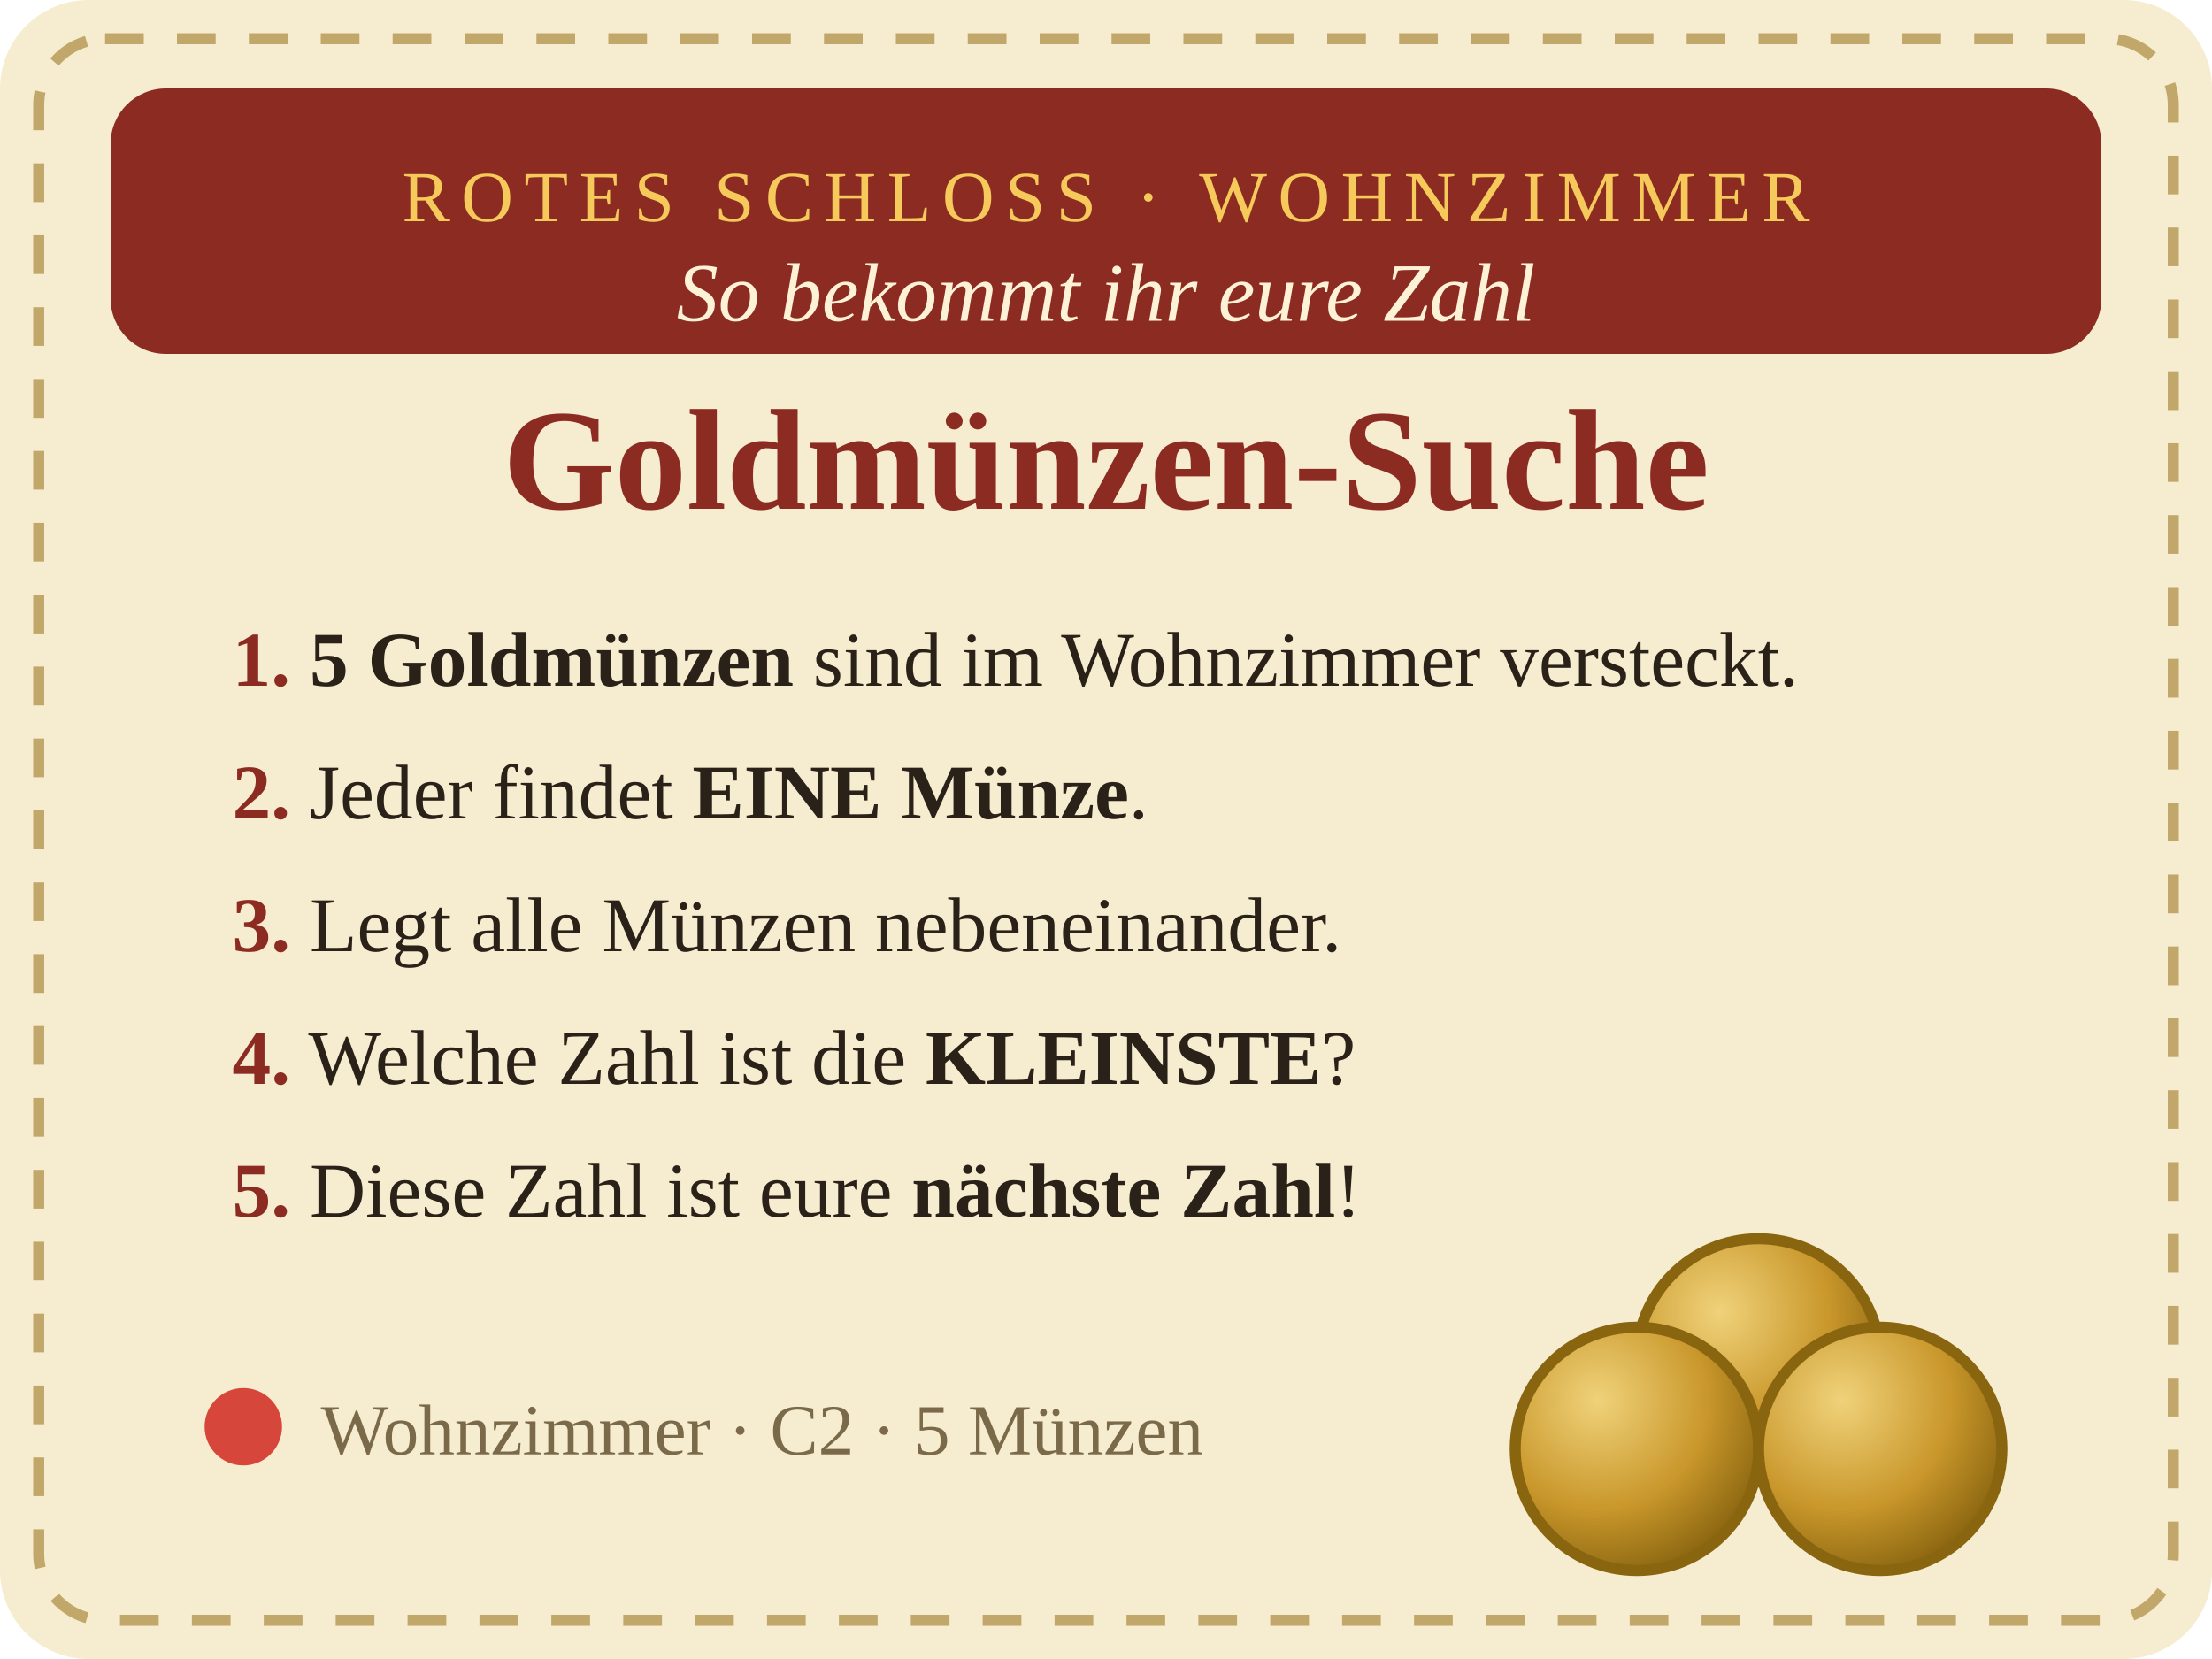
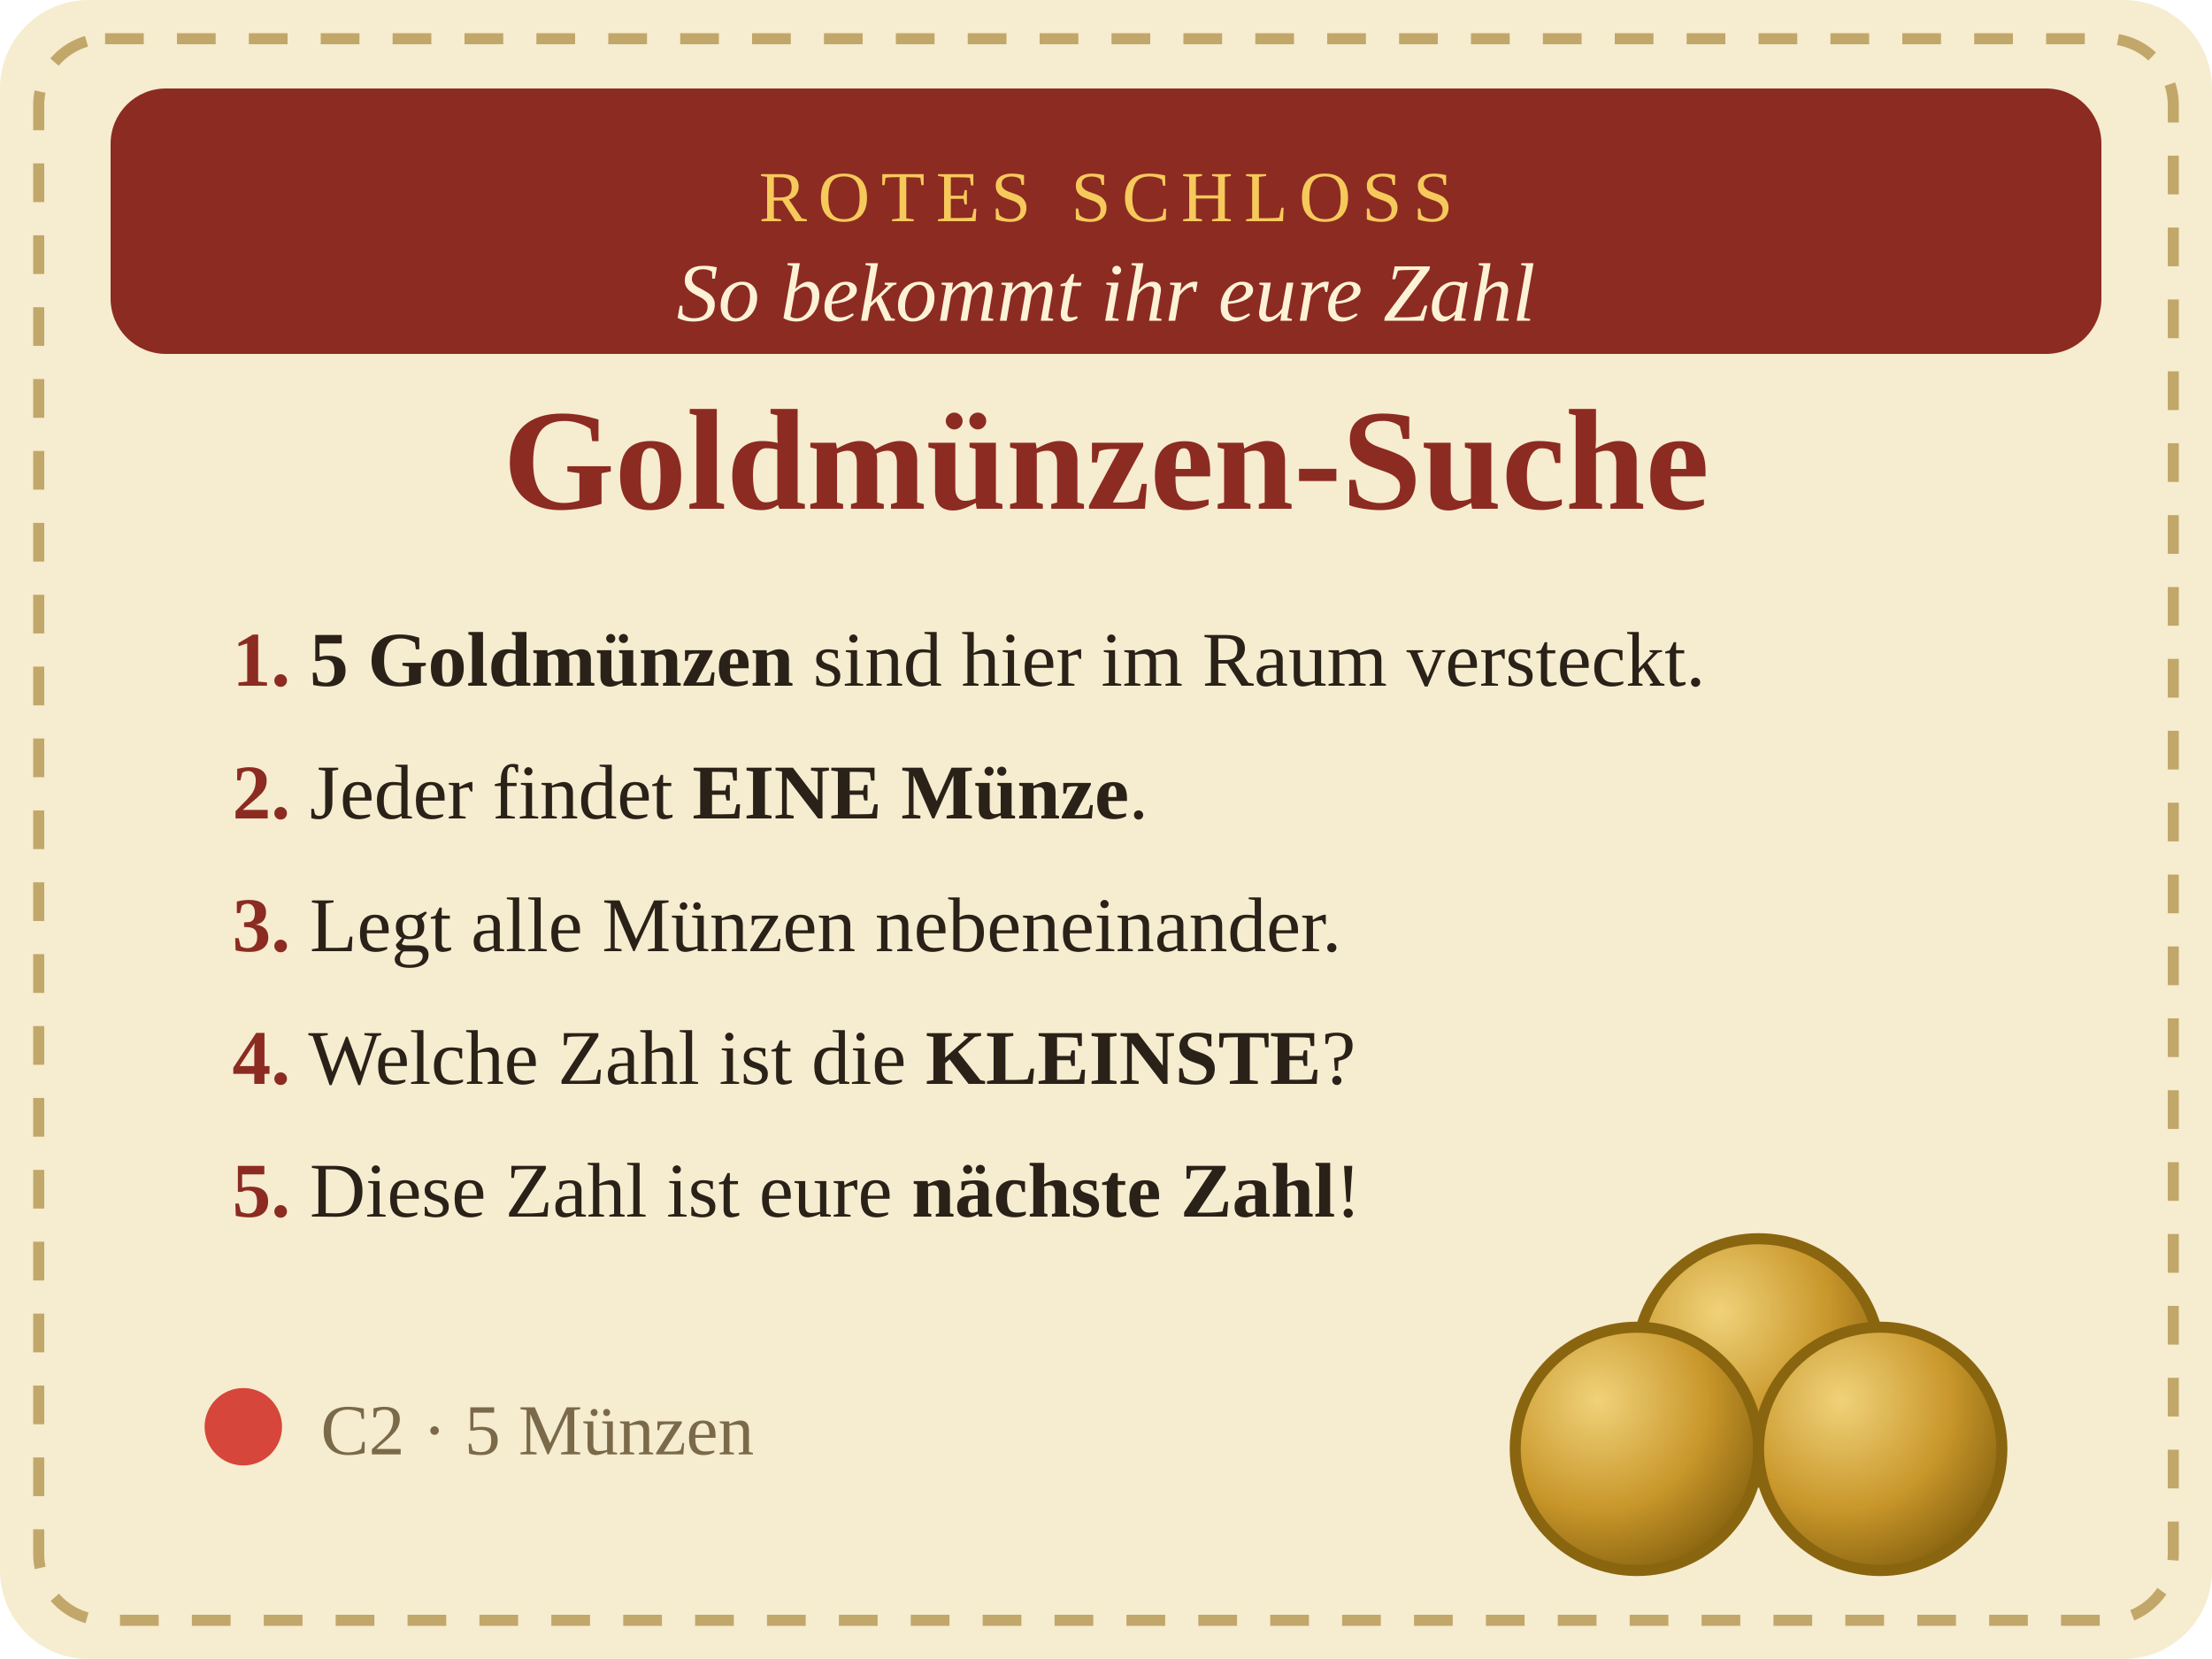
<svg xmlns="http://www.w3.org/2000/svg" viewBox="0 0 400 300" width="100mm" height="75mm" font-family="Georgia, 'Times New Roman', serif">
  <defs>
    <radialGradient id="c2-00-coin" cx="34%" cy="30%" r="75%">
      <stop offset="0" stop-color="#f0d27a" />
      <stop offset="0.6" stop-color="#c9972b" />
      <stop offset="1" stop-color="#8a6510" />
    </radialGradient>
  </defs>
  <rect x="0" y="0" width="400" height="300" rx="16" fill="#f6eccf" />
  <rect x="7" y="7" width="386" height="286" rx="12" fill="none" stroke="#c2a76a" stroke-width="2" stroke-dasharray="7 6" />
  <rect x="20" y="16" width="360" height="48" rx="10" fill="#8c2b22" />
-   <text x="200" y="40" text-anchor="middle" fill="#f6c95b" font-size="13" letter-spacing="2">ROTES SCHLOSS · WOHNZIMMER</text>
+   <text x="200" y="40" text-anchor="middle" fill="#f6c95b" font-size="13" letter-spacing="2">ROTES SCHLOSS</text>
  <text x="200" y="58" text-anchor="middle" fill="#fdf2d6" font-size="15" font-style="italic">So bekommt ihr eure Zahl</text>
  <text x="200" y="92" text-anchor="middle" fill="#8c2b22" font-size="26" font-weight="700">Goldmünzen-Suche</text>
  <g fill="#2a2118" font-size="14">
    <text x="42" y="124">
      <tspan fill="#8c2b22" font-weight="700">1.</tspan>
-       <tspan font-weight="700">5 Goldmünzen</tspan> sind im Wohnzimmer versteckt.</text>
+       <tspan font-weight="700">5 Goldmünzen</tspan> sind hier im Raum versteckt.</text>
    <text x="42" y="148">
      <tspan fill="#8c2b22" font-weight="700">2.</tspan>  Jeder findet <tspan font-weight="700">EINE Münze</tspan>.</text>
    <text x="42" y="172">
      <tspan fill="#8c2b22" font-weight="700">3.</tspan>  Legt alle Münzen nebeneinander.</text>
    <text x="42" y="196">
      <tspan fill="#8c2b22" font-weight="700">4.</tspan>  Welche Zahl ist die <tspan font-weight="700">KLEINSTE</tspan>?</text>
    <text x="42" y="220">
      <tspan fill="#8c2b22" font-weight="700">5.</tspan>  Diese Zahl ist eure <tspan font-weight="700">nächste Zahl</tspan>!</text>
  </g>
  <circle cx="318" cy="246" r="22" fill="url(#c2-00-coin)" stroke="#8a6510" stroke-width="2" />
  <circle cx="296" cy="262" r="22" fill="url(#c2-00-coin)" stroke="#8a6510" stroke-width="2" />
  <circle cx="340" cy="262" r="22" fill="url(#c2-00-coin)" stroke="#8a6510" stroke-width="2" />
  <circle cx="44" cy="258" r="7" fill="#d6463a" />
-   <text x="58" y="263" fill="#7a6a4a" font-size="13">Wohnzimmer · C2 · 5 Münzen</text>
+   <text x="58" y="263" fill="#7a6a4a" font-size="13">C2 · 5 Münzen</text>
</svg>
